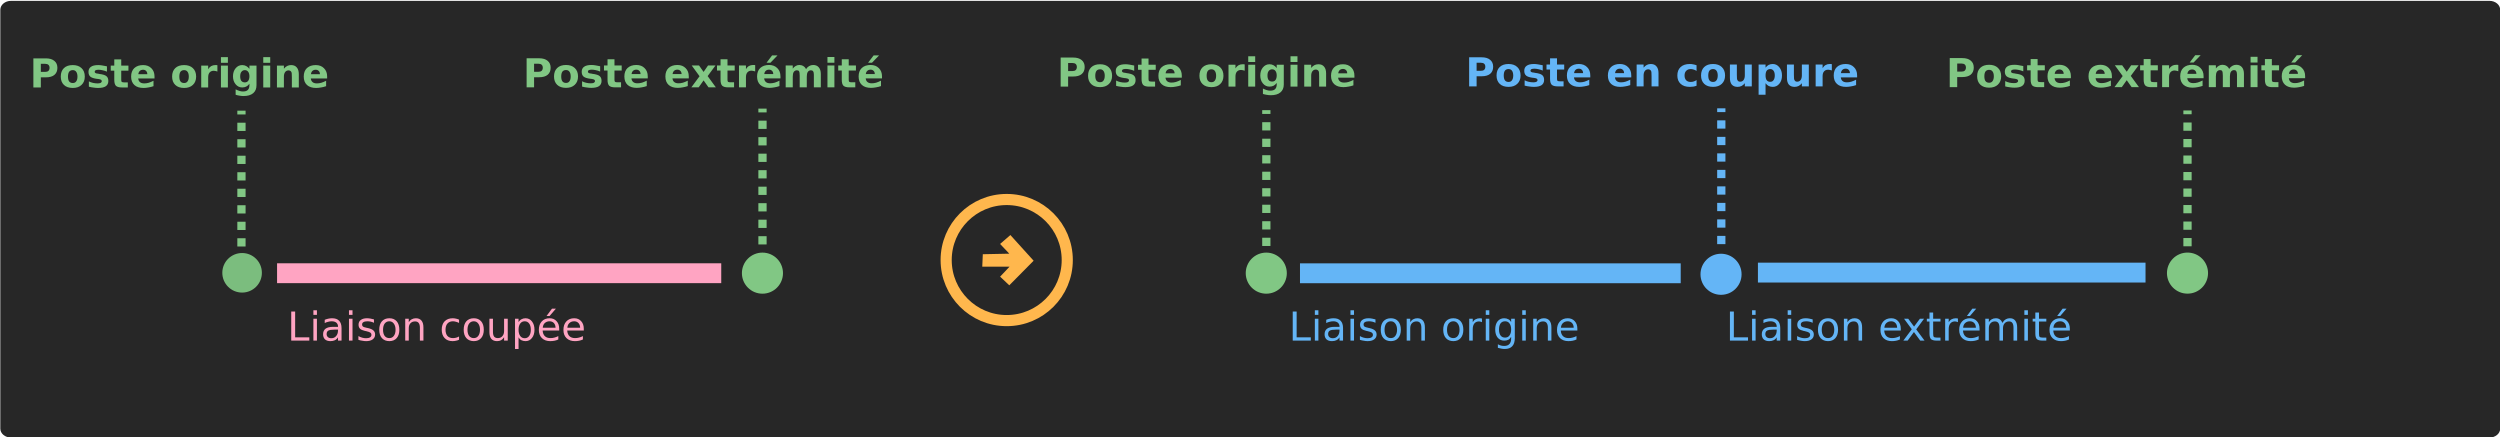
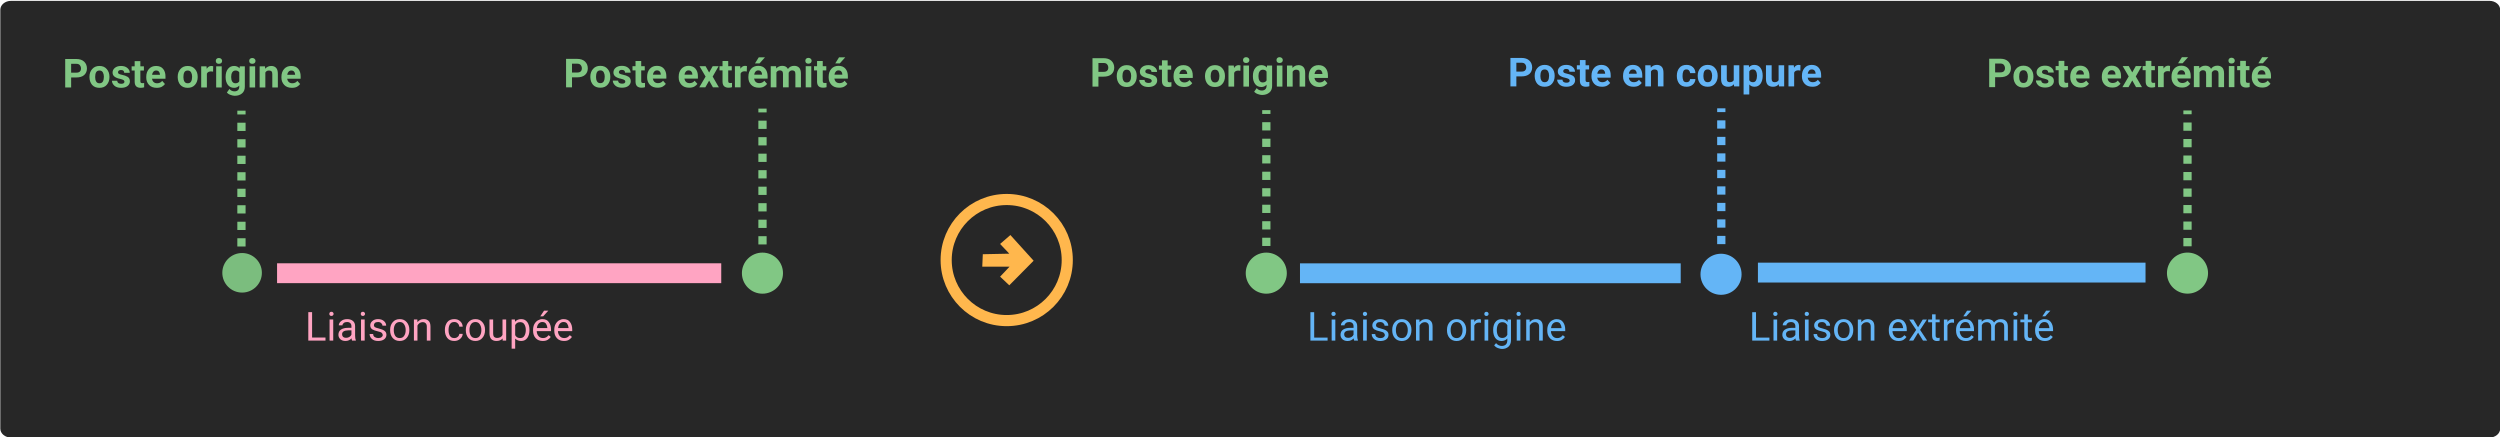
<svg id="svg8" version="1.1" viewBox="0 0 309 54">
  <defs id="defs2">
    <marker style="overflow:visible" id="Arrow1Send" refX="0" refY="0" orient="auto">
      <path transform="matrix(-0.2,0,0,-0.2,-1.2,0)" style="fill:#FFB74D;fill-opacity:1;fill-rule:evenodd;stroke:#FFB74D;stroke-width:1pt;stroke-opacity:1" d="M 0,0 5,-5 -12.5,0 5,5 Z" id="path7105" />
    </marker>
    <marker style="overflow:visible" id="TriangleOutS" refX="0" refY="0" orient="auto">
      <path transform="scale(0.2)" style="fill:#FFB74D;fill-opacity:1;fill-rule:evenodd;stroke:#FFB74D;stroke-width:1pt;stroke-opacity:1" d="M 5.77,0 -2.88,5 V -5 Z" id="path7238" />
    </marker>
    <marker style="overflow:visible" id="Arrow1Mend" refX="0" refY="0" orient="auto">
      <path transform="matrix(-0.4,0,0,-0.4,-4,0)" style="fill:#FFB74D;fill-opacity:1;fill-rule:evenodd;stroke:#FFB74D;stroke-width:1pt;stroke-opacity:1" d="M 0,0 5,-5 -12.5,0 5,5 Z" id="path7099" />
    </marker>
    <marker style="overflow:visible" id="marker7430" refX="0" refY="0" orient="auto">
      <path transform="scale(0.8)" style="fill:#FFB74D;fill-opacity:1;fill-rule:evenodd;stroke:#FFB74D;stroke-width:1pt;stroke-opacity:1" d="M 5.77,0 -2.88,5 V -5 Z" id="path7428" />
    </marker>
    <marker style="overflow:visible" id="TriangleOutL" refX="0" refY="0" orient="auto">
      <path transform="scale(0.8)" style="fill:#FFB74D;fill-opacity:1;fill-rule:evenodd;stroke:#FFB74D;stroke-width:1pt;stroke-opacity:1" d="M 5.77,0 -2.88,5 V -5 Z" id="path7232" />
    </marker>
    <marker style="overflow:visible" id="Arrow1Lend" refX="0" refY="0" orient="auto">
      <path transform="matrix(-0.8,0,0,-0.8,-10,0)" style="fill:#FFB74D;fill-opacity:1;fill-rule:evenodd;stroke:#FFB74D;stroke-width:1pt;stroke-opacity:1" d="M 0,0 5,-5 -12.5,0 5,5 Z" id="path7093" />
    </marker>
    <filter id="filter6805" style="color-interpolation-filters:sRGB">
      <feFlood id="feFlood6795" result="flood" flood-color="rgb(0,0,0)" flood-opacity="1" />
      <feComposite id="feComposite6797" result="composite1" operator="in" in2="SourceGraphic" in="flood" />
      <feGaussianBlur id="feGaussianBlur6799" result="blur" stdDeviation="2" in="composite1" />
      <feOffset id="feOffset6801" result="offset" dy="1" dx="1" />
      <feComposite id="feComposite6803" result="composite2" operator="over" in2="offset" in="SourceGraphic" />
    </filter>
  </defs>
  <rect ry="1.104" rx="1.321" style="display:inline;fill:#272727;fill-opacity:1;stroke:none;stroke-width:0.486;stroke-miterlimit:4;stroke-dasharray:none;stroke-opacity:1" y="0.106" x="0.039" height="53.976" width="308.983" id="line-split-illu-background" />
  <g style="display:inline" transform="translate(0,-243)" id="layer1">
    <rect ry="1.7686245e-11" rx="2.29" y="275.542" x="34.245" height="2.455" width="54.901" id="lineBefore" style="fill:#ffa4c2;fill-opacity:1;stroke-width:0.352" />
    <circle r="2.445" style="display:inline;fill:#81C784;fill-opacity:0.941;stroke-width:0.032" cy="276.718" cx="29.923" id="path3740" />
    <circle r="2.539" style="display:inline;fill:#81C784;fill-opacity:1;stroke-width:0.034" cy="276.761" cx="94.239" id="path3740-0" />
    <path id="path7047" d="M 29.844,273.467 V 256.679" style="fill:#81C784;fill-opacity:1;stroke:#81C784;stroke-width:1.02;stroke-linecap:butt;stroke-linejoin:miter;stroke-miterlimit:4;stroke-dasharray:1.02, 1.02;stroke-dashoffset:0;stroke-opacity:1" />
    <path id="path7047-2" d="M 94.244,273.213 V 256.425" style="display:inline;fill:#81C784;fill-opacity:1;stroke:#81C784;stroke-width:1.02;stroke-linecap:butt;stroke-linejoin:miter;stroke-miterlimit:4;stroke-dasharray:1.02, 1.02;stroke-dashoffset:0;stroke-opacity:1" />
    <circle r="7.484" cy="275.142" cx="124.429" id="path7084" style="fill:#81C784;fill-opacity:0;stroke:#FFB74D;stroke-width:1.376;stroke-linejoin:miter;stroke-miterlimit:4;stroke-dasharray:none;stroke-dashoffset:0;stroke-opacity:1" />
    <path id="path9570" d="m 121.475,274.422 -0.067,1.537 3.374,1e-5 -1.169,1.236 1.136,1.069 3.007,-3.04 -2.873,-3.174 -1.27,1.102 1.136,1.203 z" style="fill:#FFB74D;fill-opacity:1;stroke:none;stroke-width:0.265px;stroke-linecap:butt;stroke-linejoin:miter;stroke-opacity:1" />
    <circle r="2.539" style="display:inline;fill:#81C784;fill-opacity:1;stroke-width:0.034" cy="276.761" cx="156.512" id="path3740-0-8" />
    <circle r="2.539" style="display:inline;fill:#81C784;fill-opacity:1;stroke-width:0.034" cy="276.756" cx="270.375" id="path3740-0-5" />
    <circle r="2.539" style="display:inline;fill:#64B5F6;fill-opacity:1;stroke-width:0.034" cy="276.901" cx="212.72" id="path3740-0-0" />
    <rect ry="1.7686245e-11" rx="1.963" y="275.55" x="160.678" height="2.455" width="47.058" id="lineBefore-6" style="display:inline;fill:#64B5F6;fill-opacity:1;stroke-width:0.326" />
    <path id="path7047-6" d="M 212.753,273.176 V 256.388" style="display:inline;fill:#81C784;fill-opacity:1;stroke:#64B5F6;stroke-width:1.02;stroke-linecap:butt;stroke-linejoin:miter;stroke-miterlimit:4;stroke-dasharray:1.02, 1.02;stroke-dashoffset:0;stroke-opacity:1" />
    <path id="path7047-8" d="M 270.375,273.441 V 256.653" style="display:inline;fill:#81C784;fill-opacity:1;stroke:#81C784;stroke-width:1.02;stroke-linecap:butt;stroke-linejoin:miter;stroke-miterlimit:4;stroke-dasharray:1.02, 1.02;stroke-dashoffset:0;stroke-opacity:1" />
    <path id="path7047-5" d="M 156.518,273.403 V 256.615" style="display:inline;fill:#81C784;fill-opacity:1;stroke:#81C784;stroke-width:1.02;stroke-linecap:butt;stroke-linejoin:miter;stroke-miterlimit:4;stroke-dasharray:1.02, 1.02;stroke-dashoffset:0;stroke-opacity:1" />
    <rect ry="1.7686245e-11" rx="1.998" y="275.465" x="217.279" height="2.455" width="47.908" id="lineBefore-6-4" style="display:inline;fill:#64B5F6;fill-opacity:1;stroke-width:0.329" />
  </g>
  <g transform="translate(0,-56)" style="display:inline" id="layer3">
-     <text id="text4625-3-2" y="66.773" x="270.184" style="font-style:normal;font-weight:normal;font-size:11.289px;line-height:0.3;font-family:sans-serif;letter-spacing:0px;word-spacing:0px;display:inline;fill:#81C784;fill-opacity:1;stroke:none;stroke-width:0.265" xml:space="preserve">
-       <tspan id="line-split-illu-voltage-level2-right-txt" style="font-style:normal;font-variant:normal;font-weight:bold;font-stretch:normal;font-size:4.939px;line-height:1;font-family:'DejaVu Sans';-inkscape-font-specification:'DejaVu Sans Bold';text-align:center;writing-mode:lr-tb;text-anchor:middle;fill:#81C784;fill-opacity:1;stroke-width:0.265" y="66.773" x="270.184">Poste extrémité</tspan>
+     <text id="text4625-3-2" y="66.773" x="270.184" style="font-style:normal;font-weight:normal;font-size:11.289px;line-height:0.3;font-family:Roboto;letter-spacing:0px;word-spacing:0px;display:inline;fill:#81C784;fill-opacity:1;stroke:none;stroke-width:0.265" xml:space="preserve">
+       <tspan id="line-split-illu-voltage-level2-right-txt" style="font-style:normal;font-variant:normal;font-weight:bold;font-stretch:normal;font-size:4.939px;line-height:1;font-family:'Roboto';-inkscape-font-specification:'Roboto Bold';text-align:center;writing-mode:lr-tb;text-anchor:middle;fill:#81C784;fill-opacity:1;stroke-width:0.265" y="66.773" x="270.184">Poste extrémité</tspan>
    </text>
-     <text id="text4625-2-3-9" y="98.1" x="242.051" style="font-style:normal;font-weight:normal;font-size:11.289px;line-height:0.3;font-family:sans-serif;letter-spacing:0px;word-spacing:0px;display:inline;fill:#64B5F6;fill-opacity:1;stroke:none;stroke-width:0.265" xml:space="preserve">
-       <tspan id="line-split-illu-line2-right-txt" style="font-style:normal;font-variant:normal;font-stretch:normal;font-size:4.939px;line-height:1;font-family:'DejaVu Sans';-inkscape-font-specification:'DejaVu Sans Bold';text-align:center;writing-mode:lr-tb;text-anchor:middle;fill:#64B5F6;fill-opacity:1;stroke-width:0.265" y="98.1" x="242.051">Liaison extrémité</tspan>
+     <text id="text4625-2-3-9" y="98.1" x="242.051" style="font-style:normal;font-weight:normal;font-size:11.289px;line-height:0.3;font-family:Roboto;letter-spacing:0px;word-spacing:0px;display:inline;fill:#64B5F6;fill-opacity:1;stroke:none;stroke-width:0.265" xml:space="preserve">
+       <tspan id="line-split-illu-line2-right-txt" style="font-style:normal;font-variant:normal;font-stretch:normal;font-size:4.939px;line-height:1;font-family:'Roboto';-inkscape-font-specification:'Roboto Bold';text-align:center;writing-mode:lr-tb;text-anchor:middle;fill:#64B5F6;fill-opacity:1;stroke-width:0.265" y="98.1" x="242.051">Liaison extrémité</tspan>
    </text>
-     <text id="text4625-9-6" y="66.674" x="212.796" style="font-style:normal;font-weight:normal;font-size:11.289px;line-height:0.3;font-family:sans-serif;letter-spacing:0px;word-spacing:0px;display:inline;fill:#64B5F6;fill-opacity:1;stroke:none;stroke-width:0.265" xml:space="preserve">
-       <tspan id="line-split-illu-voltage-level-to-split-at-right-txt" style="font-style:normal;font-variant:normal;font-weight:bold;font-stretch:normal;font-size:4.939px;line-height:1;font-family:'DejaVu Sans';-inkscape-font-specification:'DejaVu Sans Bold';text-align:center;writing-mode:lr-tb;text-anchor:middle;fill:#64B5F6;fill-opacity:1;stroke-width:0.265" y="66.674" x="212.796">Poste en coupure</tspan>
+     <text id="text4625-9-6" y="66.674" x="212.796" style="font-style:normal;font-weight:normal;font-size:11.289px;line-height:0.3;font-family:Roboto;letter-spacing:0px;word-spacing:0px;display:inline;fill:#64B5F6;fill-opacity:1;stroke:none;stroke-width:0.265" xml:space="preserve">
+       <tspan id="line-split-illu-voltage-level-to-split-at-right-txt" style="font-style:normal;font-variant:normal;font-weight:bold;font-stretch:normal;font-size:4.939px;line-height:1;font-family:'Roboto';-inkscape-font-specification:'Roboto Bold';text-align:center;writing-mode:lr-tb;text-anchor:middle;fill:#64B5F6;fill-opacity:1;stroke-width:0.265" y="66.674" x="212.796">Poste en coupure</tspan>
    </text>
-     <text id="text1382" y="98.1" x="184.599" style="font-style:normal;font-weight:normal;font-size:11.289px;line-height:0.3;font-family:sans-serif;letter-spacing:0px;word-spacing:0px;display:inline;fill:#64B5F6;fill-opacity:1;stroke:none;stroke-width:0.265" xml:space="preserve">
-       <tspan id="line-split-illu-line1-right-txt" style="font-style:normal;font-variant:normal;font-stretch:normal;font-size:4.939px;line-height:1;font-family:'DejaVu Sans';-inkscape-font-specification:'DejaVu Sans Bold';text-align:center;writing-mode:lr-tb;text-anchor:middle;fill:#64B5F6;fill-opacity:1;stroke-width:0.265" y="98.1" x="184.599">Liaison origine</tspan>
+     <text id="text1382" y="98.1" x="184.599" style="font-style:normal;font-weight:normal;font-size:11.289px;line-height:0.3;font-family:Roboto;letter-spacing:0px;word-spacing:0px;display:inline;fill:#64B5F6;fill-opacity:1;stroke:none;stroke-width:0.265" xml:space="preserve">
+       <tspan id="line-split-illu-line1-right-txt" style="font-style:normal;font-variant:normal;font-stretch:normal;font-size:4.939px;line-height:1;font-family:'Roboto';-inkscape-font-specification:'Roboto Bold';text-align:center;writing-mode:lr-tb;text-anchor:middle;fill:#64B5F6;fill-opacity:1;stroke-width:0.265" y="98.1" x="184.599">Liaison origine</tspan>
    </text>
-     <text id="text4625-9" y="66.706" x="156.486" style="font-style:normal;font-weight:normal;font-size:11.289px;line-height:0.3;font-family:sans-serif;letter-spacing:0px;word-spacing:0px;display:inline;fill:#81C784;fill-opacity:1;stroke:none;stroke-width:0.265" xml:space="preserve">
-       <tspan id="line-split-illu-voltage-level1-right-txt" style="font-style:normal;font-variant:normal;font-weight:bold;font-stretch:normal;font-size:4.939px;line-height:1;font-family:'DejaVu Sans';-inkscape-font-specification:'DejaVu Sans Bold';text-align:center;writing-mode:lr-tb;text-anchor:middle;fill:#81C784;fill-opacity:1;stroke-width:0.265" y="66.706" x="156.486">Poste origine</tspan>
+     <text id="text4625-9" y="66.706" x="156.486" style="font-style:normal;font-weight:normal;font-size:11.289px;line-height:0.3;font-family:Roboto;letter-spacing:0px;word-spacing:0px;display:inline;fill:#81C784;fill-opacity:1;stroke:none;stroke-width:0.265" xml:space="preserve">
+       <tspan id="line-split-illu-voltage-level1-right-txt" style="font-style:normal;font-variant:normal;font-weight:bold;font-stretch:normal;font-size:4.939px;line-height:1;font-family:'Roboto';-inkscape-font-specification:'Roboto Bold';text-align:center;writing-mode:lr-tb;text-anchor:middle;fill:#81C784;fill-opacity:1;stroke-width:0.265" y="66.706" x="156.486">Poste origine</tspan>
    </text>
-     <text id="text177" y="66.794" x="94.286" style="font-style:normal;font-weight:normal;font-size:11.289px;line-height:0.3;font-family:sans-serif;letter-spacing:0px;word-spacing:0px;display:inline;fill:#81C784;fill-opacity:1;stroke:none;stroke-width:0.265" xml:space="preserve">
-       <tspan id="line-split-illu-voltage-level2-left-txt" style="font-style:normal;font-variant:normal;font-weight:bold;font-stretch:normal;font-size:4.939px;line-height:1;font-family:'DejaVu Sans';-inkscape-font-specification:'DejaVu Sans Bold';text-align:center;writing-mode:lr-tb;text-anchor:middle;fill:#81C784;fill-opacity:1;stroke-width:0.265" y="66.794" x="94.286">Poste extrémité</tspan>
+     <text id="text177" y="66.794" x="94.286" style="font-style:normal;font-weight:normal;font-size:11.289px;line-height:0.3;font-family:Roboto;letter-spacing:0px;word-spacing:0px;display:inline;fill:#81C784;fill-opacity:1;stroke:none;stroke-width:0.265" xml:space="preserve">
+       <tspan id="line-split-illu-voltage-level2-left-txt" style="font-style:normal;font-variant:normal;font-weight:bold;font-stretch:normal;font-size:4.939px;line-height:1;font-family:'Roboto';-inkscape-font-specification:'Roboto Bold';text-align:center;writing-mode:lr-tb;text-anchor:middle;fill:#81C784;fill-opacity:1;stroke-width:0.265" y="66.794" x="94.286">Poste extrémité</tspan>
    </text>
-     <text id="text4625-2" y="98.099" x="61.303" style="font-style:normal;font-weight:normal;font-size:11.289px;line-height:0.3;font-family:sans-serif;letter-spacing:0px;word-spacing:0px;display:inline;fill:#ffa4c2;fill-opacity:1;stroke:none;stroke-width:0.265" xml:space="preserve">
-       <tspan id="line-split-illu-line-to-split-left-txt" style="font-style:normal;font-variant:normal;font-stretch:normal;font-size:4.939px;line-height:1;font-family:'DejaVu Sans';-inkscape-font-specification:'DejaVu Sans Bold';text-align:center;writing-mode:lr-tb;text-anchor:middle;fill:#ffa4c2;fill-opacity:1;stroke-width:0.265" y="98.099" x="61.303">Liaison coupée</tspan>
+     <text id="text4625-2" y="98.099" x="61.303" style="font-style:normal;font-weight:normal;font-size:11.289px;line-height:0.3;font-family:Roboto;letter-spacing:0px;word-spacing:0px;display:inline;fill:#ffa4c2;fill-opacity:1;stroke:none;stroke-width:0.265" xml:space="preserve">
+       <tspan id="line-split-illu-line-to-split-left-txt" style="font-style:normal;font-variant:normal;font-stretch:normal;font-size:4.939px;line-height:1;font-family:'Roboto';-inkscape-font-specification:'Roboto Bold';text-align:center;writing-mode:lr-tb;text-anchor:middle;fill:#ffa4c2;fill-opacity:1;stroke-width:0.265" y="98.099" x="61.303">Liaison coupée</tspan>
    </text>
-     <text id="text4625" y="66.809" x="29.514" style="font-style:normal;font-weight:normal;font-size:11.289px;line-height:0.3;font-family:sans-serif;letter-spacing:0px;word-spacing:0px;display:inline;fill:#81C784;fill-opacity:1;stroke:none;stroke-width:0.265" xml:space="preserve">
-       <tspan dy="0" id="line-split-illu-voltage-level1-left-txt" style="font-style:normal;font-variant:normal;font-weight:bold;font-stretch:normal;font-size:4.939px;line-height:1;font-family:'DejaVu Sans';-inkscape-font-specification:'DejaVu Sans Bold';text-align:center;writing-mode:lr-tb;text-anchor:middle;fill:#81C784;fill-opacity:1;stroke-width:0.265" y="66.809" x="29.514">Poste origine</tspan>
+     <text id="text4625" y="66.809" x="29.514" style="font-style:normal;font-weight:normal;font-size:11.289px;line-height:0.3;font-family:Roboto;letter-spacing:0px;word-spacing:0px;display:inline;fill:#81C784;fill-opacity:1;stroke:none;stroke-width:0.265" xml:space="preserve">
+       <tspan dy="0" id="line-split-illu-voltage-level1-left-txt" style="font-style:normal;font-variant:normal;font-weight:bold;font-stretch:normal;font-size:4.939px;line-height:1;font-family:'Roboto';-inkscape-font-specification:'Roboto Bold';text-align:center;writing-mode:lr-tb;text-anchor:middle;fill:#81C784;fill-opacity:1;stroke-width:0.265" y="66.809" x="29.514">Poste origine</tspan>
    </text>
  </g>
  <g transform="matrix(1.000009,0,0,0.9979224,-0.0026587,-55.90441)" style="display:none" id="buttonLayer">
    <rect ry="1.295" rx="1.231" style="fill:#272727;fill-opacity:1;stroke:#30393f;stroke-width:0.051;stroke-miterlimit:4;stroke-dasharray:none;stroke-opacity:1" y="46.542" x="296.642" height="62.843" width="11.66" id="hideButton" />
    <path id="hideArrow" d="m 300.08,81.595 0.898,1.063 1.748,-1.89 1.748,1.866 0.945,-1.063 -2.669,-2.622 z" style="fill:#ecdddd;fill-opacity:1;stroke:none;stroke-width:0.265px;stroke-linecap:butt;stroke-linejoin:miter;stroke-opacity:1" />
    <path id="path9598" d="M 296.268,48.79 V 104.649" style="fill:none;stroke:#4c4c4c;stroke-width:0.397;stroke-linecap:butt;stroke-linejoin:miter;stroke-miterlimit:4;stroke-dasharray:none;stroke-opacity:1" />
  </g>
</svg>
